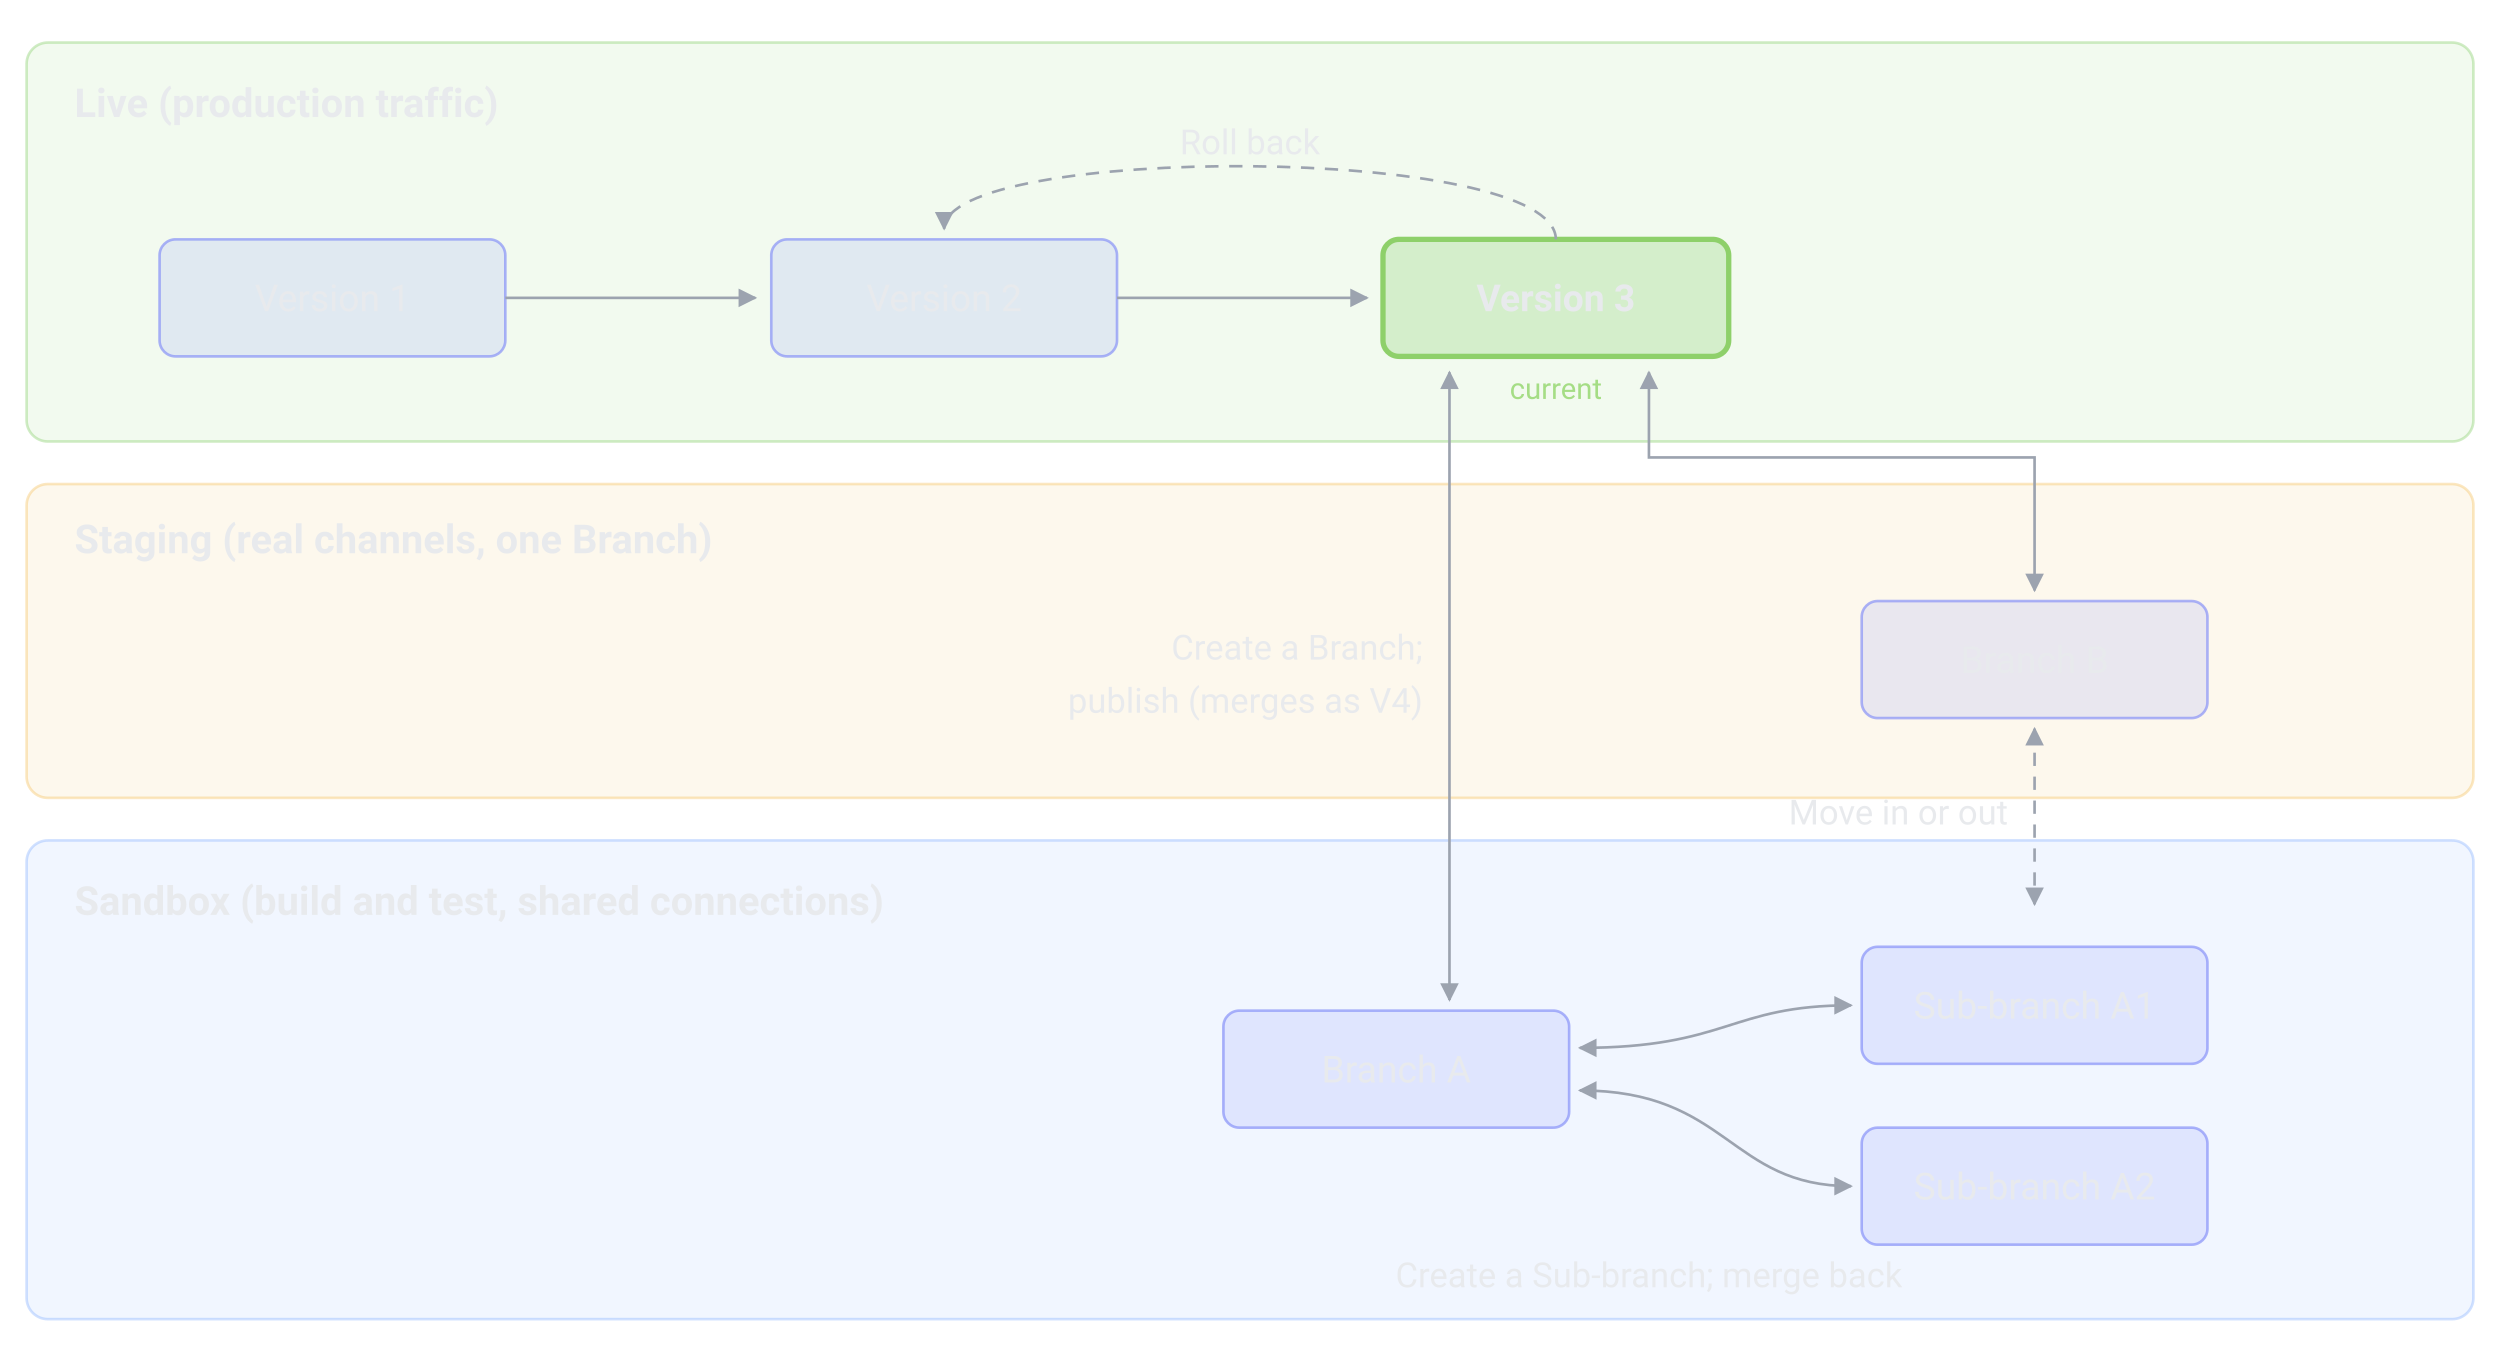
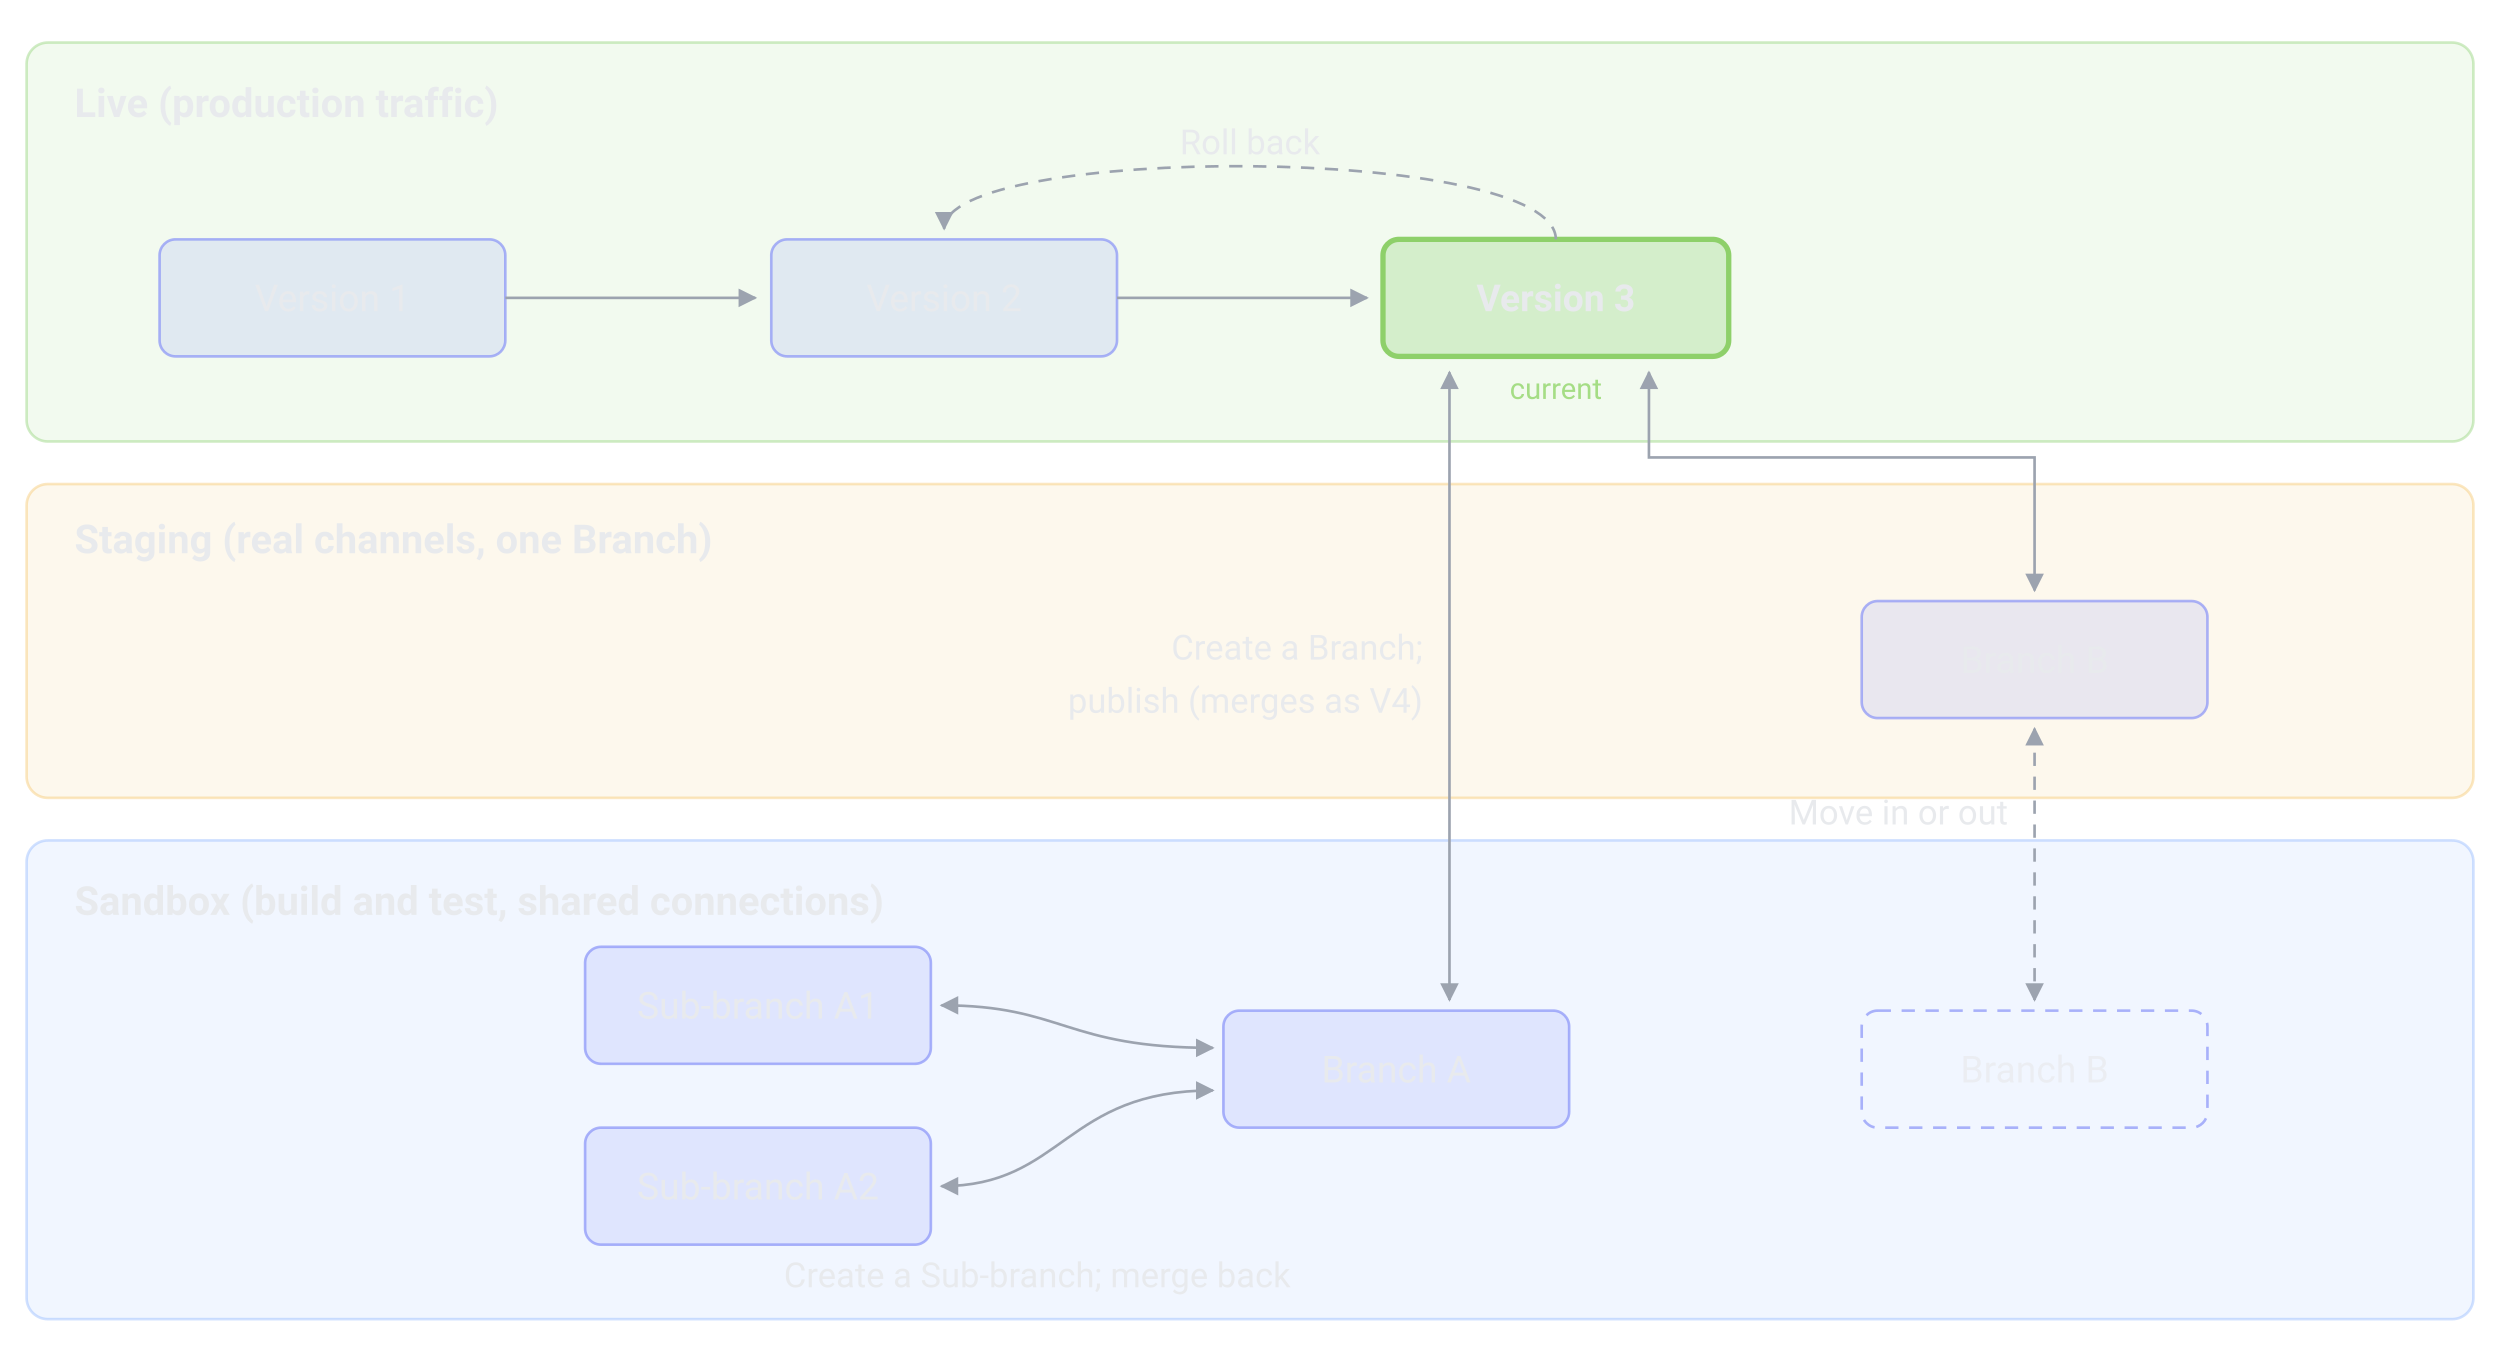
<svg xmlns="http://www.w3.org/2000/svg" viewBox="0 0 940 512" font-family="ui-sans-serif, system-ui, -apple-system, 'Segoe UI', Roboto, Helvetica, Arial, sans-serif">
  <defs>
    <marker id="arr" viewBox="0 0 10 10" refX="9" refY="5" markerWidth="7" markerHeight="7" orient="auto-start-reverse">
      <path d="M 0 0 L 10 5 L 0 10 z" fill="#9ca3af" />
    </marker>
  </defs>
  <rect x="10" y="16" width="920" height="150" rx="8" fill="rgba(120,200,90,0.10)" stroke="rgba(120,200,90,0.35)" />
  <rect x="10" y="182" width="920" height="118" rx="8" fill="rgba(240,180,60,0.09)" stroke="rgba(240,180,60,0.32)" />
  <rect x="10" y="316" width="920" height="180" rx="8" fill="rgba(110,160,255,0.09)" stroke="rgba(110,160,255,0.32)" />
  <text x="28" y="44" font-size="15" font-weight="600" fill="#e8eaed">Live (production traffic)</text>
  <text x="28" y="208" font-size="15" font-weight="600" fill="#e8eaed">Staging (real channels, one Branch)</text>
  <text x="28" y="344" font-size="15" font-weight="600" fill="#e8eaed">Sandbox (build and test, shared connections)</text>
  <rect x="60" y="90" width="130" height="44" rx="6" fill="rgba(129,140,248,0.16)" stroke="rgba(129,140,248,0.65)" />
  <rect x="290" y="90" width="130" height="44" rx="6" fill="rgba(129,140,248,0.16)" stroke="rgba(129,140,248,0.65)" />
  <rect x="520" y="90" width="130" height="44" rx="6" fill="rgba(120,200,90,0.24)" stroke="#8ed06a" stroke-width="2" />
  <text x="125" y="117" font-size="14" text-anchor="middle" fill="#e8eaed">Version 1</text>
  <text x="355" y="117" font-size="14" text-anchor="middle" fill="#e8eaed">Version 2</text>
  <text x="585" y="117" font-size="14" font-weight="600" text-anchor="middle" fill="#e8eaed">Version 3</text>
  <text x="585" y="150" font-size="11" text-anchor="middle" fill="#a5dd85">current</text>
  <line x1="190" y1="112" x2="284" y2="112" stroke="#9ca3af" marker-end="url(#arr)" />
  <line x1="420" y1="112" x2="514" y2="112" stroke="#9ca3af" marker-end="url(#arr)" />
  <path d="M 585 90 C 585 54, 355 54, 355 86" fill="none" stroke="#9ca3af" stroke-dasharray="5 4" marker-end="url(#arr)" />
  <text x="470" y="58" font-size="13" text-anchor="middle" fill="#e8eaed">Roll back</text>
  <rect x="700" y="226" width="130" height="44" rx="6" fill="rgba(129,140,248,0.16)" stroke="rgba(129,140,248,0.65)" />
  <text x="765" y="253" font-size="14" text-anchor="middle" fill="#e8eaed">Branch B</text>
  <path d="M 765 222 L 765 172 L 620 172 L 620 140" fill="none" stroke="#9ca3af" marker-start="url(#arr)" marker-end="url(#arr)" />
-   <line x1="765" y1="274" x2="765" y2="340" stroke="#9ca3af" stroke-dasharray="5 4" marker-start="url(#arr)" marker-end="url(#arr)" />
+   <line x1="765" y1="274" x2="765" y2="376" stroke="#9ca3af" stroke-dasharray="5 4" marker-start="url(#arr)" marker-end="url(#arr)" />
+   <rect x="700" y="380" width="130" height="44" rx="6" fill="none" stroke="rgba(129,140,248,0.65)" stroke-dasharray="5 4" />
+   <text x="765" y="407" font-size="14" text-anchor="middle" fill="#e8eaed" opacity="0.7">Branch B</text>
  <text x="755" y="310" font-size="13" text-anchor="end" fill="#e8eaed">Move in or out</text>
  <rect x="460" y="380" width="130" height="44" rx="6" fill="rgba(129,140,248,0.16)" stroke="rgba(129,140,248,0.65)" />
-   <rect x="700" y="356" width="130" height="44" rx="6" fill="rgba(129,140,248,0.16)" stroke="rgba(129,140,248,0.65)" />
-   <rect x="700" y="424" width="130" height="44" rx="6" fill="rgba(129,140,248,0.16)" stroke="rgba(129,140,248,0.65)" />
+   <rect x="220" y="356" width="130" height="44" rx="6" fill="rgba(129,140,248,0.16)" stroke="rgba(129,140,248,0.65)" />
+   <rect x="220" y="424" width="130" height="44" rx="6" fill="rgba(129,140,248,0.16)" stroke="rgba(129,140,248,0.65)" />
  <text x="525" y="407" font-size="14" text-anchor="middle" fill="#e8eaed">Branch A</text>
-   <text x="765" y="383" font-size="14" text-anchor="middle" fill="#e8eaed">Sub-branch A1</text>
-   <text x="765" y="451" font-size="14" text-anchor="middle" fill="#e8eaed">Sub-branch A2</text>
-   <path d="M 594 394 C 650 394, 650 378, 696 378" fill="none" stroke="#9ca3af" marker-start="url(#arr)" marker-end="url(#arr)" />
-   <path d="M 594 410 C 650 410, 650 446, 696 446" fill="none" stroke="#9ca3af" marker-start="url(#arr)" marker-end="url(#arr)" />
-   <text x="620" y="484" font-size="13" text-anchor="middle" fill="#e8eaed">Create a Sub-branch; merge back</text>
+   <text x="285" y="383" font-size="14" text-anchor="middle" fill="#e8eaed">Sub-branch A1</text>
+   <text x="285" y="451" font-size="14" text-anchor="middle" fill="#e8eaed">Sub-branch A2</text>
+   <path d="M 456 394 C 400 394, 400 378, 354 378" fill="none" stroke="#9ca3af" marker-start="url(#arr)" marker-end="url(#arr)" />
+   <path d="M 456 410 C 400 410, 400 446, 354 446" fill="none" stroke="#9ca3af" marker-start="url(#arr)" marker-end="url(#arr)" />
+   <text x="390" y="484" font-size="13" text-anchor="middle" fill="#e8eaed">Create a Sub-branch; merge back</text>
  <path d="M 545 140 L 545 376" fill="none" stroke="#9ca3af" marker-start="url(#arr)" marker-end="url(#arr)" />
  <text x="535" y="248" font-size="13" text-anchor="end" fill="#e8eaed">Create a Branch;</text>
  <text x="535" y="268" font-size="13" text-anchor="end" fill="#e8eaed">publish (merges as V4)</text>
</svg>
